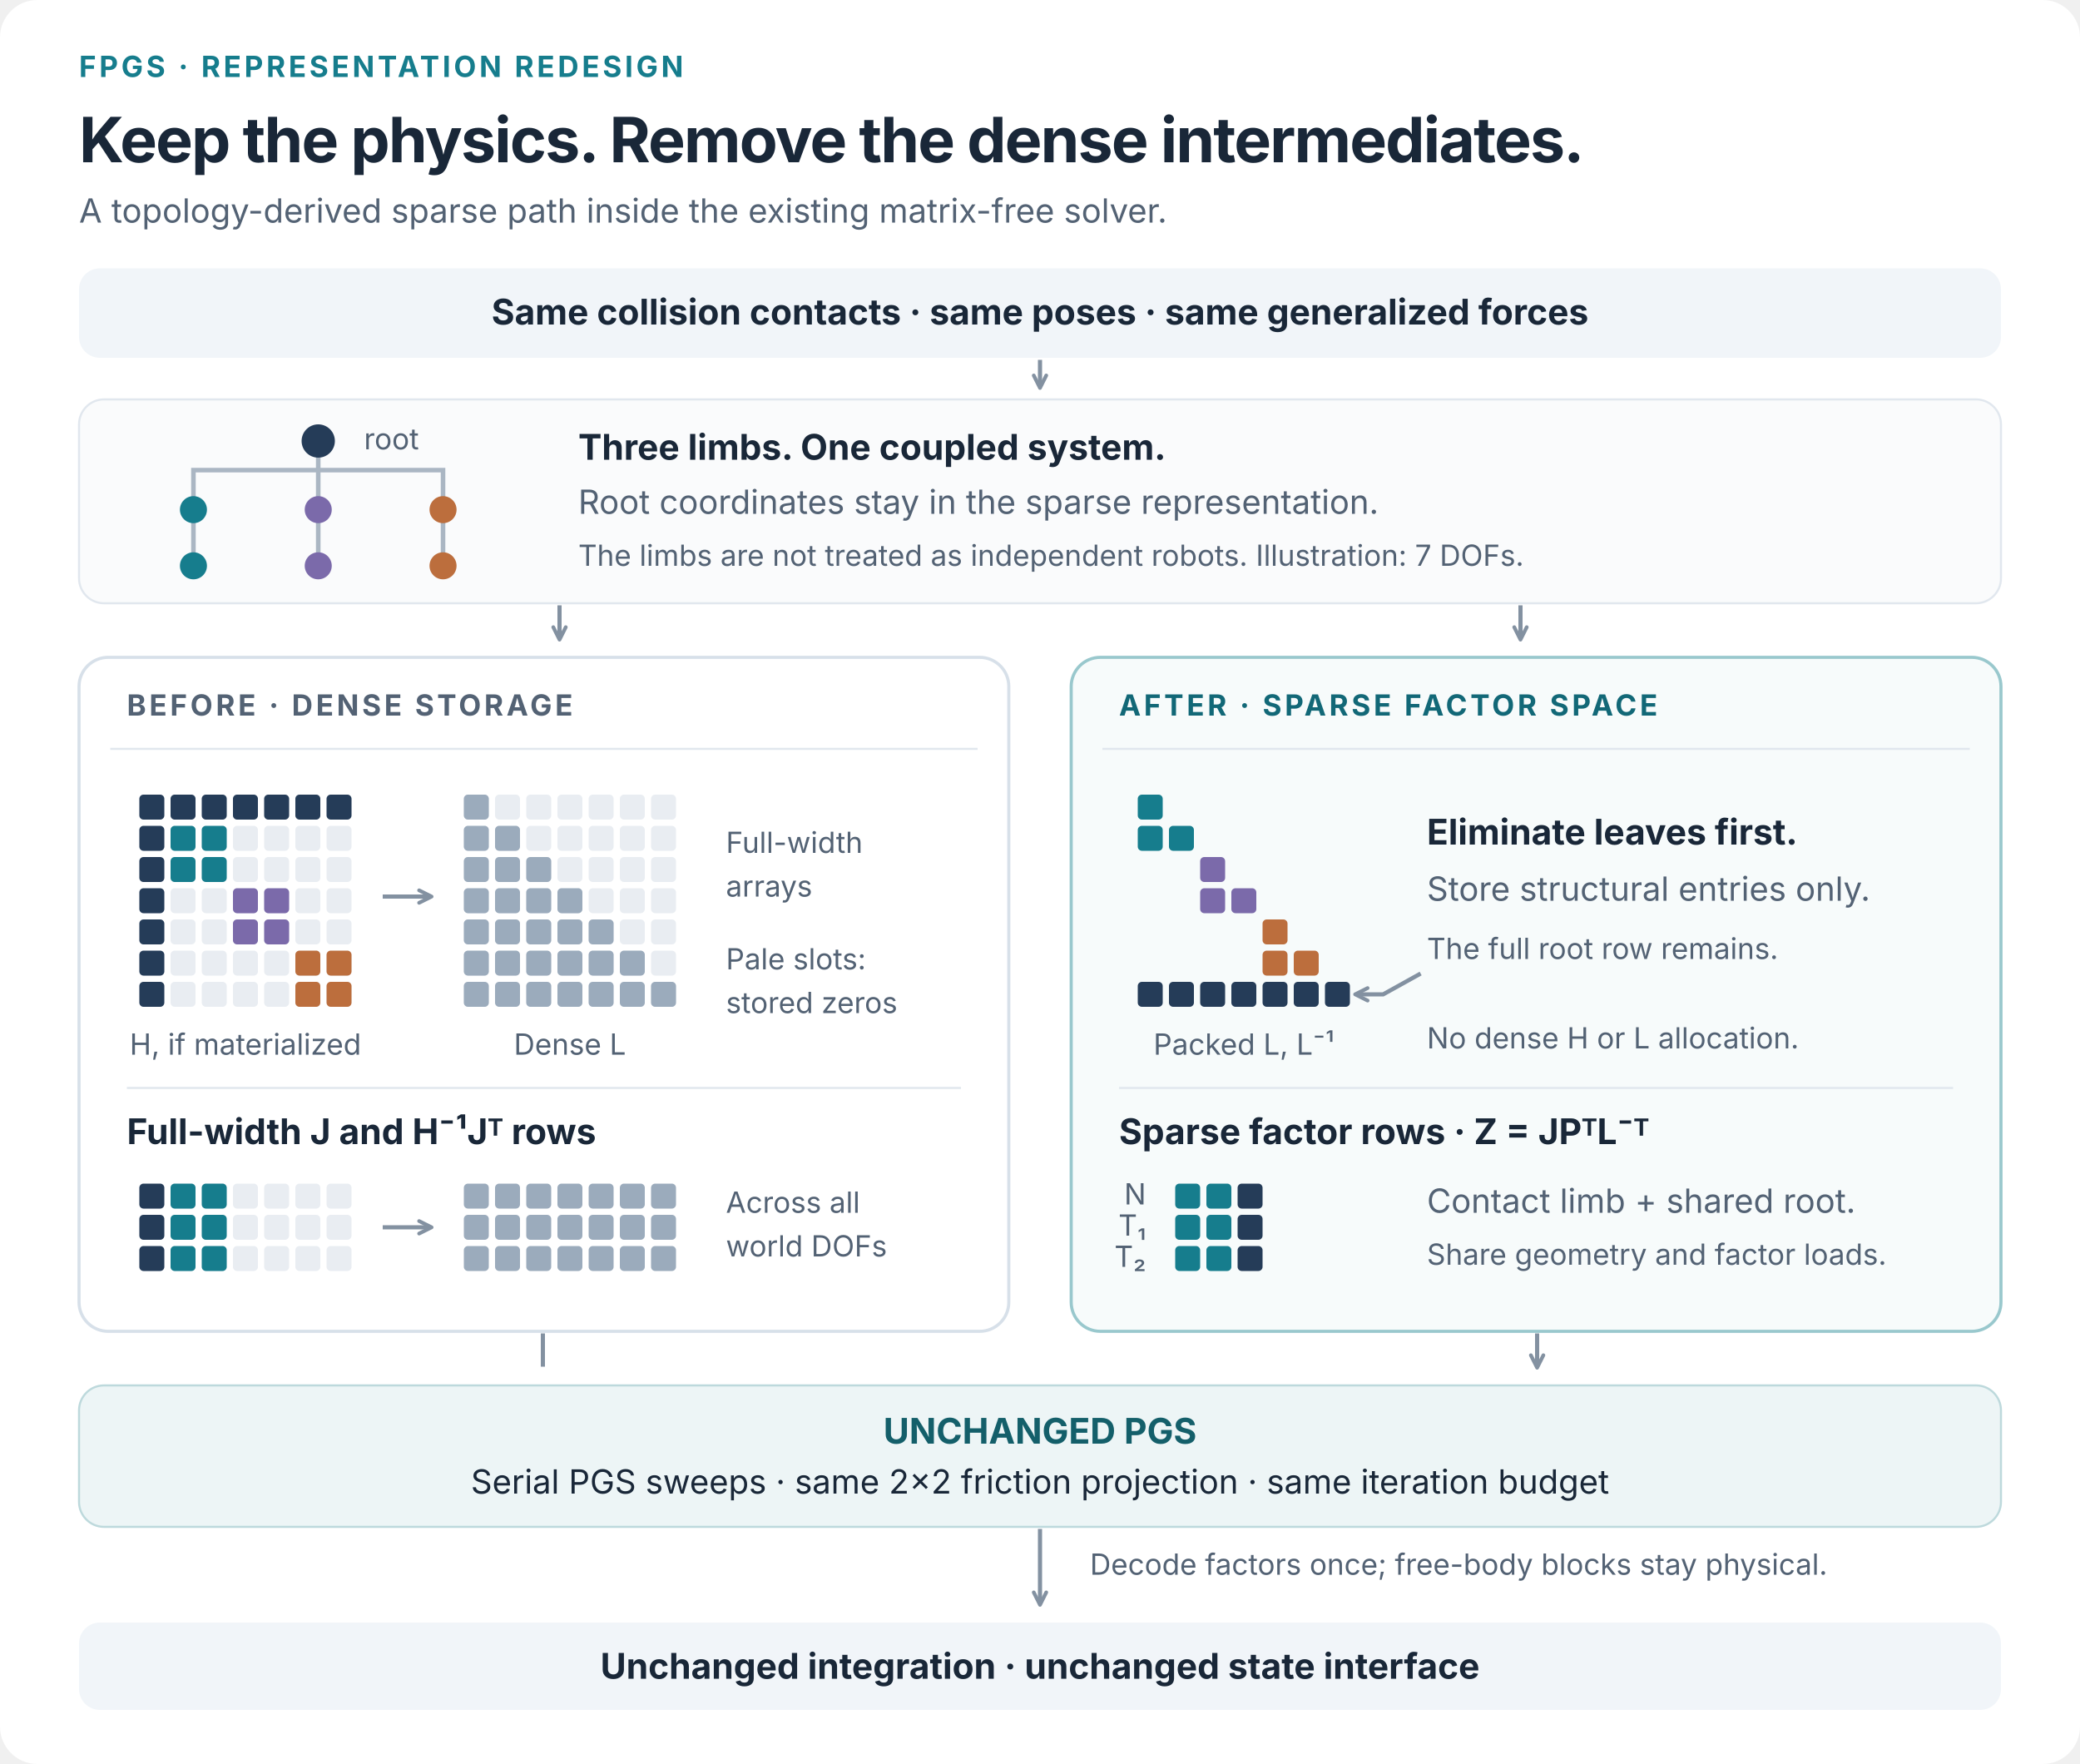
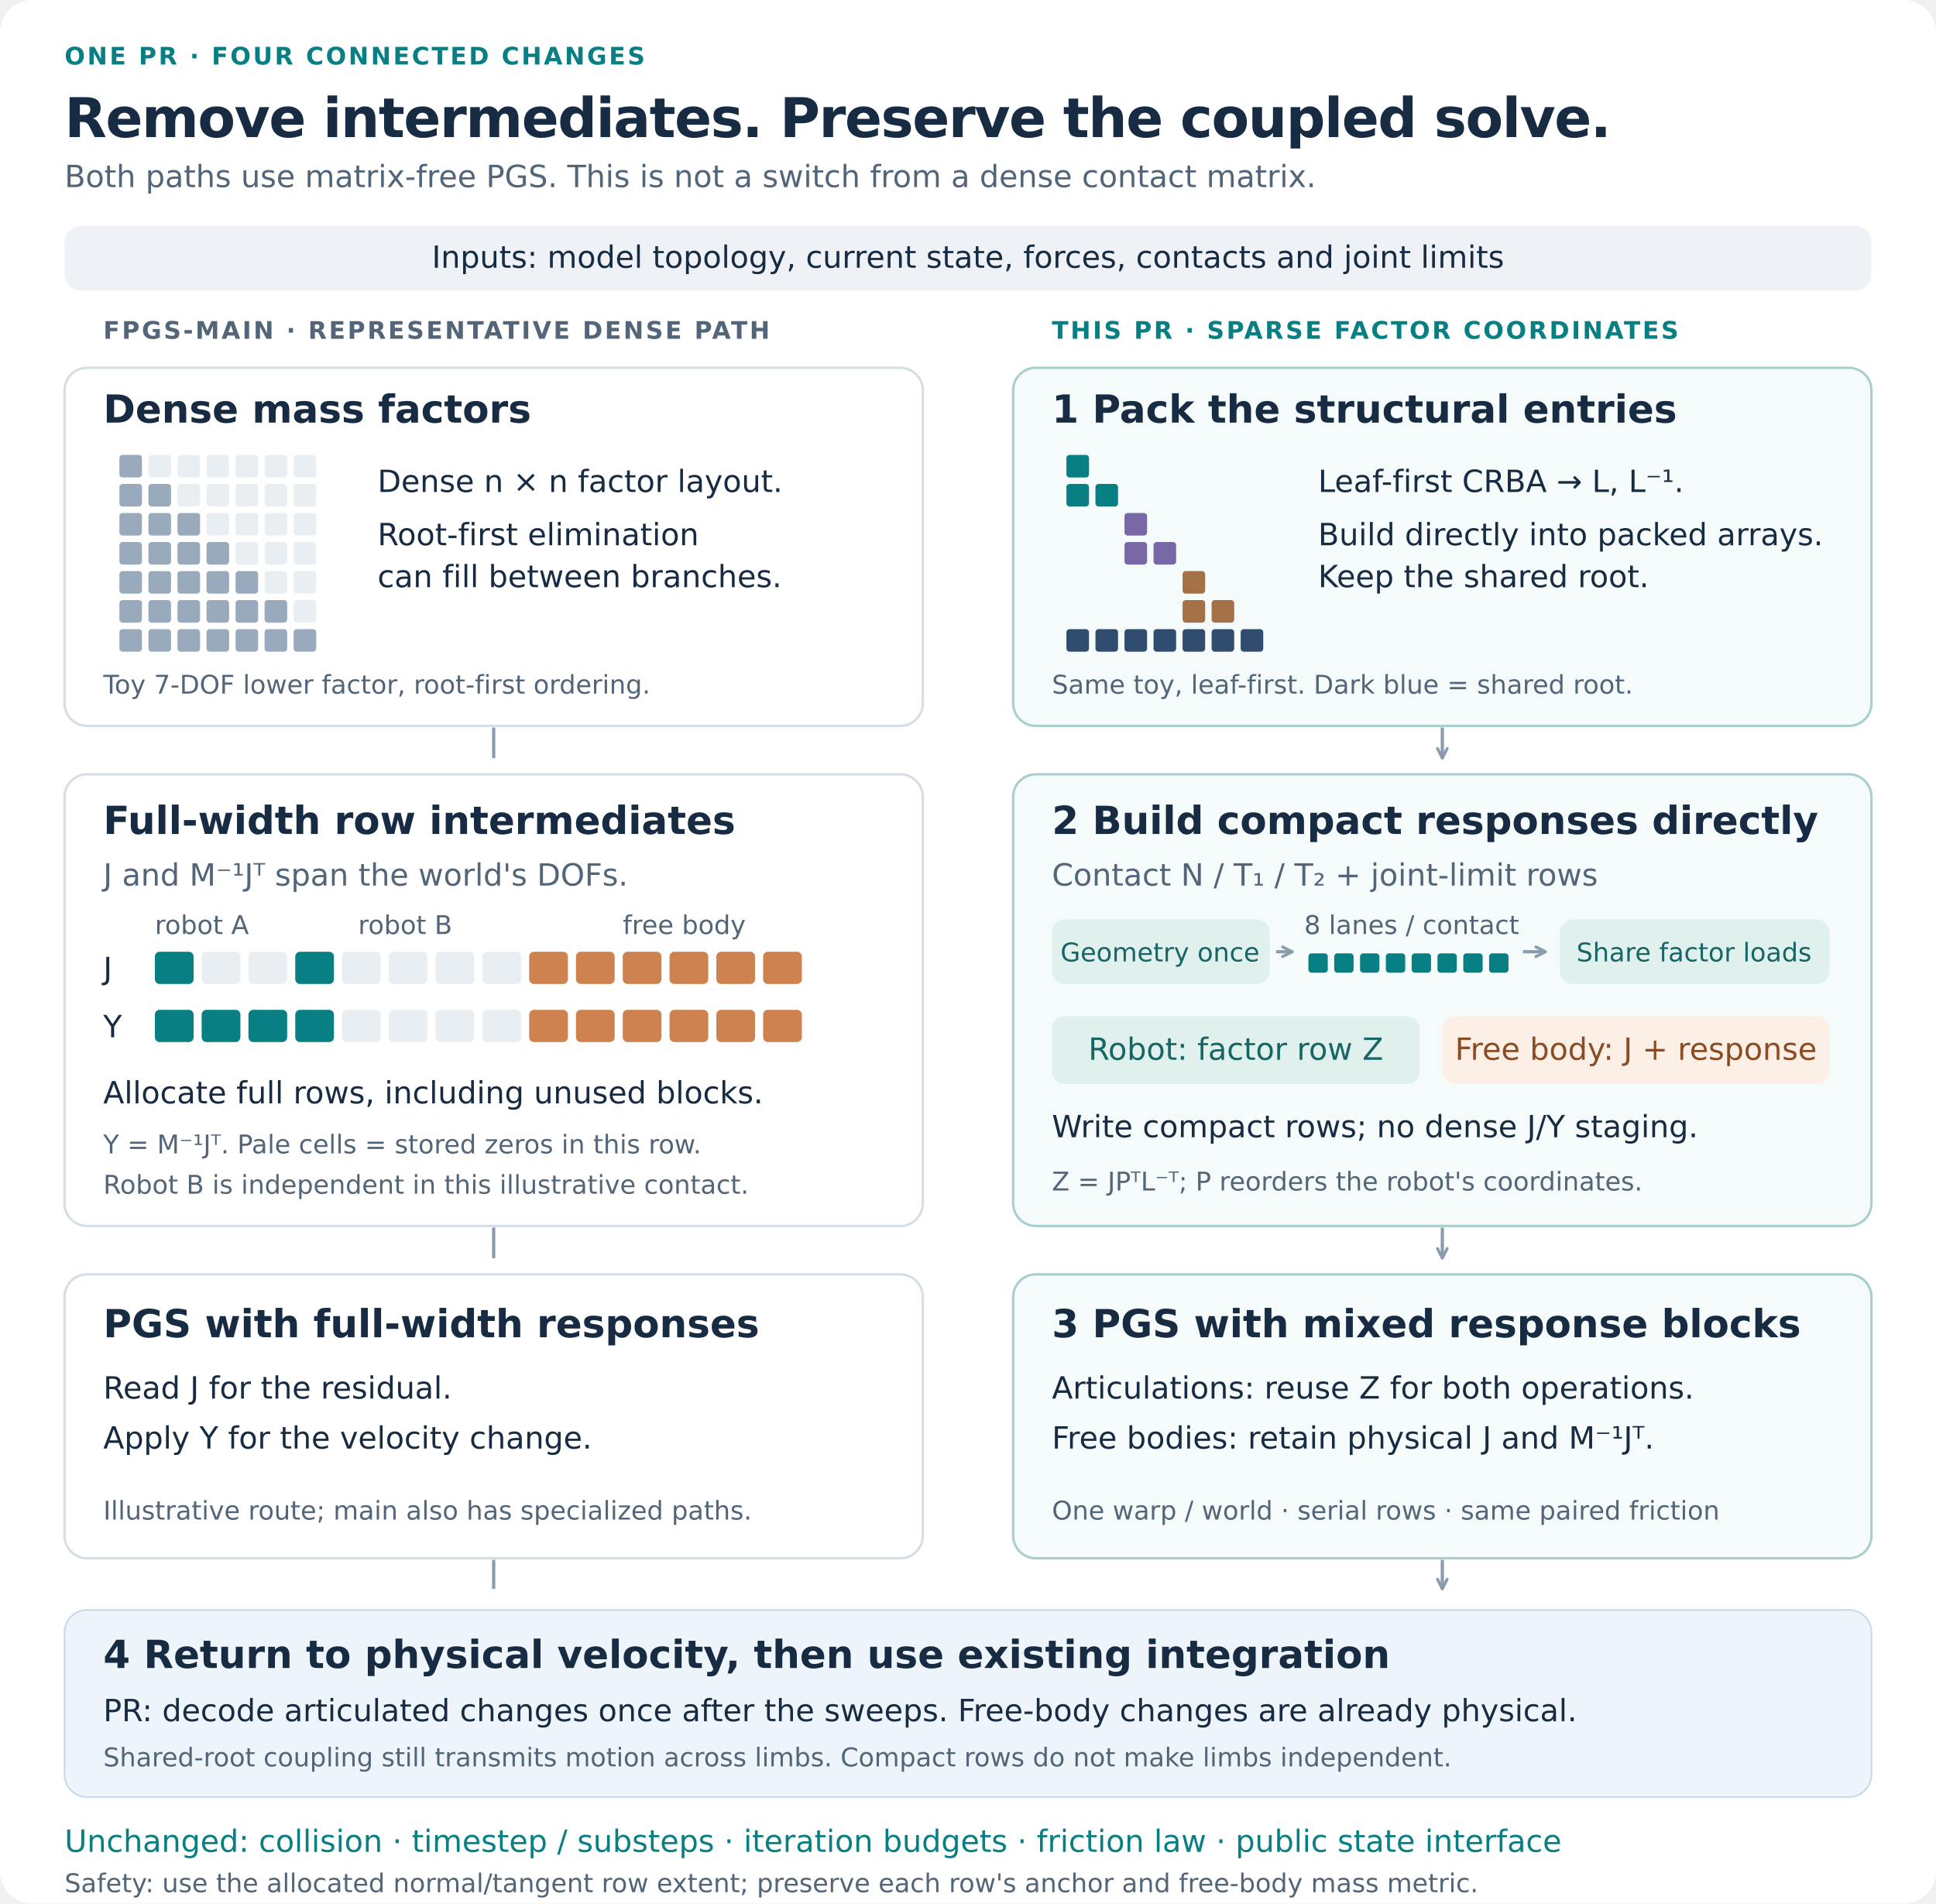
- <svg xmlns="http://www.w3.org/2000/svg" xmlns:xlink="http://www.w3.org/1999/xlink" width="1000" height="848" viewBox="0 0 1000 848" role="img" aria-labelledby="title desc">
+ <svg xmlns="http://www.w3.org/2000/svg" width="1200" height="1180" viewBox="0 0 1200 1180" role="img" aria-labelledby="title desc">
  <defs>
    <style>
-       text { font-family: Inter, "Segoe UI", Arial, sans-serif; fill: #192738; }
-       .eyebrow { font-size: 14px; font-weight: 700; letter-spacing: 1.5px; }
-       .heading { font-size: 30px; font-weight: 700; letter-spacing: -.7px; }
-       .label { font-size: 17px; font-weight: 650; }
-       .body { font-size: 16px; }
-       .small { font-size: 14px; fill: #536274; }
-       .muted { fill: #536274; }
+       text { font-family: "DejaVu Sans", sans-serif; fill: #172b42; }
+       .title { font-size: 34px; font-weight: 700; letter-spacing: -.7px; }
+       .head { font-size: 24px; font-weight: 700; }
+       .body { font-size: 19px; }
+       .small { font-size: 16px; fill: #526579; }
+       .eyebrow { font-size: 15px; font-weight: 700; letter-spacing: 1.3px; }
+       .teal { fill: #087f83; }
+       .muted { fill: #526579; }
      .center { text-anchor: middle; }
-       .root { fill: #253c58; }
-       .limb-a { fill: #167d8d; }
-       .limb-b { fill: #7b6aaa; }
-       .limb-c { fill: #bc6e3d; }
-       .empty { fill: #e9edf2; }
-       .dense { fill: #9babbc; }
-       .flow { fill: none; stroke: #8391a1; stroke-width: 2; marker-end: url(#arrow); }
+       .arrow { fill: none; stroke: #8a9bad; stroke-width: 2; marker-end: url(#arrow); }
+       .panel { fill: #fff; stroke: #d5dee7; stroke-width: 1.5; }
+       .new { fill: #f5fbfa; stroke: #a8cfcc; stroke-width: 1.5; }
    </style>
-     <marker id="arrow" markerWidth="8" markerHeight="8" refX="6.5" refY="4" orient="auto" markerUnits="userSpaceOnUse">
-       <path d="M1 1 L7 4 L1 7" fill="none" stroke="#8391a1" stroke-width="1.8" stroke-linecap="round" stroke-linejoin="round" />
+     <marker id="arrow" markerWidth="8" markerHeight="8" refX="7" refY="4" orient="auto" markerUnits="userSpaceOnUse">
+       <path d="M1 1 L7 4 L1 7" fill="none" stroke="#8a9bad" stroke-width="1.8" stroke-linecap="round" stroke-linejoin="round" />
    </marker>
-     <rect id="cell" width="12" height="12" rx="2" />
-     <g id="row-7">
-       <use xlink:href="#cell" />
-       <use xlink:href="#cell" x="15" />
-       <use xlink:href="#cell" x="30" />
-       <use xlink:href="#cell" x="45" />
-       <use xlink:href="#cell" x="60" />
-       <use xlink:href="#cell" x="75" />
-       <use xlink:href="#cell" x="90" />
-     </g>
-     <g id="grid-7">
-       <use xlink:href="#row-7" />
-       <use xlink:href="#row-7" y="15" />
-       <use xlink:href="#row-7" y="30" />
-       <use xlink:href="#row-7" y="45" />
-       <use xlink:href="#row-7" y="60" />
-       <use xlink:href="#row-7" y="75" />
-       <use xlink:href="#row-7" y="90" />
-     </g>
-     <g id="block-2">
-       <use xlink:href="#cell" />
-       <use xlink:href="#cell" x="15" />
-       <use xlink:href="#cell" y="15" />
-       <use xlink:href="#cell" x="15" y="15" />
-     </g>
-     <g id="lower-2">
-       <use xlink:href="#cell" />
-       <use xlink:href="#cell" y="15" />
-       <use xlink:href="#cell" x="15" y="15" />
-     </g>
-     <clipPath id="lower-7">
-       <path d="M0 0 H12 V15 H27 V30 H42 V45 H57 V60 H72 V75 H87 V90 H102 V102 H0 Z" />
-     </clipPath>
-     <g id="three-sparse-rows">
-       <g class="limb-a">
-         <use xlink:href="#cell" />
-         <use xlink:href="#cell" x="15" />
-       </g>
-       <use xlink:href="#cell" x="30" class="root" />
-       <g transform="translate(0 15)">
-         <g class="limb-a">
-           <use xlink:href="#cell" />
-           <use xlink:href="#cell" x="15" />
-         </g>
-         <use xlink:href="#cell" x="30" class="root" />
-       </g>
-       <g transform="translate(0 30)">
-         <g class="limb-a">
-           <use xlink:href="#cell" />
-           <use xlink:href="#cell" x="15" />
-         </g>
-         <use xlink:href="#cell" x="30" class="root" />
-       </g>
-     </g>
  </defs>
-   <rect width="1000" height="848" rx="18" fill="#ffffff" />
-   <text x="38" y="37" class="eyebrow" style="fill:#167d8d">FPGS · REPRESENTATION REDESIGN</text>
-   <text x="38" y="78" class="heading">Keep the physics. Remove the dense intermediates.</text>
-   <text x="38" y="107" class="body muted">A topology-derived sparse path inside the existing matrix-free solver.</text>
-   <rect x="38" y="129" width="924" height="43" rx="10" fill="#f1f5f9" />
-   <text x="500" y="156" class="label center">Same collision contacts · same poses · same generalized forces</text>
-   <path d="M500 173 V186" class="flow" />
-   <rect x="38" y="192" width="924" height="98" rx="12" fill="#fafbfc" stroke="#e1e7ee" />
-   <g stroke="#aab6c3" stroke-width="2.2" fill="none" stroke-linecap="round">
-     <path d="M153 212 V226 H93 V241 M153 226 V241 M153 226 H213 V241" />
-     <path d="M93 249 V271 M153 249 V271 M213 249 V271" />
-   </g>
-   <circle cx="153" cy="212" r="8" class="root" />
-   <g class="limb-a">
-     <circle cx="93" cy="245" r="6.5" />
-     <circle cx="93" cy="272" r="6.5" />
-   </g>
-   <g class="limb-b">
-     <circle cx="153" cy="245" r="6.5" />
-     <circle cx="153" cy="272" r="6.5" />
-   </g>
-   <g class="limb-c">
-     <circle cx="213" cy="245" r="6.5" />
-     <circle cx="213" cy="272" r="6.5" />
-   </g>
-   <text x="175" y="216" class="small">root</text>
-   <text x="278" y="221" class="label">Three limbs. One coupled system.</text>
-   <text x="278" y="247" class="body muted">Root coordinates stay in the sparse representation.</text>
-   <text x="278" y="272" class="small">The limbs are not treated as independent robots. Illustration: 7 DOFs.</text>
-   <path d="M269 291 V307" class="flow" />
-   <path d="M731 291 V307" class="flow" />
-   <rect x="38" y="316" width="447" height="324" rx="14" fill="#ffffff" stroke="#d7e0e9" stroke-width="1.5" />
-   <rect x="515" y="316" width="447" height="324" rx="14" fill="#f7fbfb" stroke="#99c8cd" stroke-width="1.5" />
-   <path d="M53 360 H470 M530 360 H947" stroke="#e1e7ee" />
-   <text x="61" y="344" class="eyebrow muted">BEFORE · DENSE STORAGE</text>
-   <text x="538" y="344" class="eyebrow" style="fill:#126877">AFTER · SPARSE FACTOR SPACE</text>
-   <g transform="translate(67 382)">
-     <use xlink:href="#grid-7" class="empty" />
-     <use xlink:href="#row-7" class="root" />
-     <g class="root">
-       <use xlink:href="#cell" y="15" />
-       <use xlink:href="#cell" y="30" />
-       <use xlink:href="#cell" y="45" />
-       <use xlink:href="#cell" y="60" />
-       <use xlink:href="#cell" y="75" />
-       <use xlink:href="#cell" y="90" />
-     </g>
-     <use xlink:href="#block-2" x="15" y="15" class="limb-a" />
-     <use xlink:href="#block-2" x="45" y="45" class="limb-b" />
-     <use xlink:href="#block-2" x="75" y="75" class="limb-c" />
-   </g>
-   <path d="M184 431 H207" class="flow" />
-   <g transform="translate(223 382)">
-     <use xlink:href="#grid-7" class="empty" />
-     <use xlink:href="#grid-7" class="dense" clip-path="url(#lower-7)" />
-   </g>
-   <text x="118" y="507" class="small center">H, if materialized</text>
-   <text x="274" y="507" class="small center">Dense L</text>
-   <text x="349" y="410" class="small">Full-width</text>
-   <text x="349" y="431" class="small">arrays</text>
-   <text x="349" y="466" class="small">Pale slots:</text>
-   <text x="349" y="487" class="small">stored zeros</text>
-   <g transform="translate(547 382)">
-     <use xlink:href="#lower-2" class="limb-a" />
-     <use xlink:href="#lower-2" x="30" y="30" class="limb-b" />
-     <use xlink:href="#lower-2" x="60" y="60" class="limb-c" />
-     <use xlink:href="#row-7" y="90" class="root" />
-   </g>
-   <text x="598" y="507" class="small center">Packed L, L⁻¹</text>
-   <text x="686" y="406" class="label">Eliminate leaves first.</text>
-   <text x="686" y="433" class="body muted">Store structural entries only.</text>
-   <text x="686" y="461" class="small">The full root row remains.</text>
-   <path d="M683 468 L665 478 H652" class="flow" />
-   <text x="686" y="504" class="small">No dense H or L allocation.</text>
-   <path d="M61 523 H462 M538 523 H939" stroke="#e1e7ee" />
-   <text x="61" y="550" class="label">Full-width J and H⁻¹Jᵀ rows</text>
-   <g transform="translate(67 569)">
-     <use xlink:href="#row-7" class="empty" />
-     <use xlink:href="#row-7" y="15" class="empty" />
-     <use xlink:href="#row-7" y="30" class="empty" />
-     <g class="root">
-       <use xlink:href="#cell" />
-       <use xlink:href="#cell" y="15" />
-       <use xlink:href="#cell" y="30" />
-     </g>
-     <g class="limb-a">
-       <use xlink:href="#block-2" x="15" />
-       <use xlink:href="#cell" x="15" y="30" />
-       <use xlink:href="#cell" x="30" y="30" />
-     </g>
-   </g>
-   <path d="M184 590 H207" class="flow" />
-   <g transform="translate(223 569)" class="dense">
-     <use xlink:href="#row-7" />
-     <use xlink:href="#row-7" y="15" />
-     <use xlink:href="#row-7" y="30" />
-   </g>
-   <text x="349" y="583" class="small">Across all</text>
-   <text x="349" y="604" class="small">world DOFs</text>
-   <text x="538" y="550" class="label">Sparse factor rows · Z = JPᵀL⁻ᵀ</text>
-   <text x="551" y="579" class="small" text-anchor="end">N</text>
-   <text x="551" y="594" class="small" text-anchor="end">T₁</text>
-   <text x="551" y="609" class="small" text-anchor="end">T₂</text>
-   <use xlink:href="#three-sparse-rows" x="565" y="569" />
-   <text x="686" y="583" class="body muted">Contact limb + shared root.</text>
-   <text x="686" y="608" class="small">Share geometry and factor loads.</text>
-   <path d="M261 641 V657 M739 641 V657" class="flow" />
-   <rect x="38" y="666" width="924" height="68" rx="12" fill="#edf5f6" stroke="#bdd9dc" />
-   <text x="500" y="694" class="label center" style="fill:#145f6a">UNCHANGED PGS</text>
-   <text x="500" y="718" class="body center">Serial PGS sweeps · same 2×2 friction projection · same iteration budget</text>
-   <path d="M500 735 V771" class="flow" />
-   <text x="524" y="757" class="small">Decode factors once; free-body blocks stay physical.</text>
-   <rect x="38" y="780" width="924" height="42" rx="10" fill="#f1f5f9" />
-   <text x="500" y="807" class="label center">Unchanged integration · unchanged state interface</text>
+   <rect width="1200" height="1180" rx="20" fill="#fff" />
+   <text x="40" y="40" class="eyebrow teal">ONE PR · FOUR CONNECTED CHANGES</text>
+   <text x="40" y="85" class="title">Remove intermediates. Preserve the coupled solve.</text>
+   <text x="40" y="116" class="body muted">Both paths use matrix-free PGS. This is not a switch from a dense contact matrix.</text>
+   <rect x="40" y="140" width="1120" height="40" rx="10" fill="#eef2f6" />
+   <text x="600" y="166" class="body center">Inputs: model topology, current state, forces, contacts and joint limits</text>
+   <text x="64" y="210" class="eyebrow muted">FPGS-MAIN · REPRESENTATIVE DENSE PATH</text>
+   <text x="652" y="210" class="eyebrow teal">THIS PR · SPARSE FACTOR COORDINATES</text>
+   <rect x="40" y="228" width="532" height="222" rx="14" class="panel" />
+   <rect x="628" y="228" width="532" height="222" rx="14" class="new" />
+   <text x="64" y="262" class="head">Dense mass factors</text>
+   <text x="652" y="262" class="head">1  Pack the structural entries</text>
+   <rect x="74" y="282" width="14" height="14" rx="2" fill="#98aabc" />
+   <rect x="92" y="282" width="14" height="14" rx="2" fill="#e9eef3" />
+   <rect x="110" y="282" width="14" height="14" rx="2" fill="#e9eef3" />
+   <rect x="128" y="282" width="14" height="14" rx="2" fill="#e9eef3" />
+   <rect x="146" y="282" width="14" height="14" rx="2" fill="#e9eef3" />
+   <rect x="164" y="282" width="14" height="14" rx="2" fill="#e9eef3" />
+   <rect x="182" y="282" width="14" height="14" rx="2" fill="#e9eef3" />
+   <rect x="74" y="300" width="14" height="14" rx="2" fill="#98aabc" />
+   <rect x="92" y="300" width="14" height="14" rx="2" fill="#98aabc" />
+   <rect x="110" y="300" width="14" height="14" rx="2" fill="#e9eef3" />
+   <rect x="128" y="300" width="14" height="14" rx="2" fill="#e9eef3" />
+   <rect x="146" y="300" width="14" height="14" rx="2" fill="#e9eef3" />
+   <rect x="164" y="300" width="14" height="14" rx="2" fill="#e9eef3" />
+   <rect x="182" y="300" width="14" height="14" rx="2" fill="#e9eef3" />
+   <rect x="74" y="318" width="14" height="14" rx="2" fill="#98aabc" />
+   <rect x="92" y="318" width="14" height="14" rx="2" fill="#98aabc" />
+   <rect x="110" y="318" width="14" height="14" rx="2" fill="#98aabc" />
+   <rect x="128" y="318" width="14" height="14" rx="2" fill="#e9eef3" />
+   <rect x="146" y="318" width="14" height="14" rx="2" fill="#e9eef3" />
+   <rect x="164" y="318" width="14" height="14" rx="2" fill="#e9eef3" />
+   <rect x="182" y="318" width="14" height="14" rx="2" fill="#e9eef3" />
+   <rect x="74" y="336" width="14" height="14" rx="2" fill="#98aabc" />
+   <rect x="92" y="336" width="14" height="14" rx="2" fill="#98aabc" />
+   <rect x="110" y="336" width="14" height="14" rx="2" fill="#98aabc" />
+   <rect x="128" y="336" width="14" height="14" rx="2" fill="#98aabc" />
+   <rect x="146" y="336" width="14" height="14" rx="2" fill="#e9eef3" />
+   <rect x="164" y="336" width="14" height="14" rx="2" fill="#e9eef3" />
+   <rect x="182" y="336" width="14" height="14" rx="2" fill="#e9eef3" />
+   <rect x="74" y="354" width="14" height="14" rx="2" fill="#98aabc" />
+   <rect x="92" y="354" width="14" height="14" rx="2" fill="#98aabc" />
+   <rect x="110" y="354" width="14" height="14" rx="2" fill="#98aabc" />
+   <rect x="128" y="354" width="14" height="14" rx="2" fill="#98aabc" />
+   <rect x="146" y="354" width="14" height="14" rx="2" fill="#98aabc" />
+   <rect x="164" y="354" width="14" height="14" rx="2" fill="#e9eef3" />
+   <rect x="182" y="354" width="14" height="14" rx="2" fill="#e9eef3" />
+   <rect x="74" y="372" width="14" height="14" rx="2" fill="#98aabc" />
+   <rect x="92" y="372" width="14" height="14" rx="2" fill="#98aabc" />
+   <rect x="110" y="372" width="14" height="14" rx="2" fill="#98aabc" />
+   <rect x="128" y="372" width="14" height="14" rx="2" fill="#98aabc" />
+   <rect x="146" y="372" width="14" height="14" rx="2" fill="#98aabc" />
+   <rect x="164" y="372" width="14" height="14" rx="2" fill="#98aabc" />
+   <rect x="182" y="372" width="14" height="14" rx="2" fill="#e9eef3" />
+   <rect x="74" y="390" width="14" height="14" rx="2" fill="#98aabc" />
+   <rect x="92" y="390" width="14" height="14" rx="2" fill="#98aabc" />
+   <rect x="110" y="390" width="14" height="14" rx="2" fill="#98aabc" />
+   <rect x="128" y="390" width="14" height="14" rx="2" fill="#98aabc" />
+   <rect x="146" y="390" width="14" height="14" rx="2" fill="#98aabc" />
+   <rect x="164" y="390" width="14" height="14" rx="2" fill="#98aabc" />
+   <rect x="182" y="390" width="14" height="14" rx="2" fill="#98aabc" />
+   <rect x="661" y="282" width="14" height="14" rx="2" fill="#087f83" />
+   <rect x="679" y="282" width="14" height="14" rx="2" fill="none" />
+   <rect x="697" y="282" width="14" height="14" rx="2" fill="none" />
+   <rect x="715" y="282" width="14" height="14" rx="2" fill="none" />
+   <rect x="733" y="282" width="14" height="14" rx="2" fill="none" />
+   <rect x="751" y="282" width="14" height="14" rx="2" fill="none" />
+   <rect x="769" y="282" width="14" height="14" rx="2" fill="none" />
+   <rect x="661" y="300" width="14" height="14" rx="2" fill="#087f83" />
+   <rect x="679" y="300" width="14" height="14" rx="2" fill="#087f83" />
+   <rect x="697" y="300" width="14" height="14" rx="2" fill="none" />
+   <rect x="715" y="300" width="14" height="14" rx="2" fill="none" />
+   <rect x="733" y="300" width="14" height="14" rx="2" fill="none" />
+   <rect x="751" y="300" width="14" height="14" rx="2" fill="none" />
+   <rect x="769" y="300" width="14" height="14" rx="2" fill="none" />
+   <rect x="661" y="318" width="14" height="14" rx="2" fill="none" />
+   <rect x="679" y="318" width="14" height="14" rx="2" fill="none" />
+   <rect x="697" y="318" width="14" height="14" rx="2" fill="#7868a6" />
+   <rect x="715" y="318" width="14" height="14" rx="2" fill="none" />
+   <rect x="733" y="318" width="14" height="14" rx="2" fill="none" />
+   <rect x="751" y="318" width="14" height="14" rx="2" fill="none" />
+   <rect x="769" y="318" width="14" height="14" rx="2" fill="none" />
+   <rect x="661" y="336" width="14" height="14" rx="2" fill="none" />
+   <rect x="679" y="336" width="14" height="14" rx="2" fill="none" />
+   <rect x="697" y="336" width="14" height="14" rx="2" fill="#7868a6" />
+   <rect x="715" y="336" width="14" height="14" rx="2" fill="#7868a6" />
+   <rect x="733" y="336" width="14" height="14" rx="2" fill="none" />
+   <rect x="751" y="336" width="14" height="14" rx="2" fill="none" />
+   <rect x="769" y="336" width="14" height="14" rx="2" fill="none" />
+   <rect x="661" y="354" width="14" height="14" rx="2" fill="none" />
+   <rect x="679" y="354" width="14" height="14" rx="2" fill="none" />
+   <rect x="697" y="354" width="14" height="14" rx="2" fill="none" />
+   <rect x="715" y="354" width="14" height="14" rx="2" fill="none" />
+   <rect x="733" y="354" width="14" height="14" rx="2" fill="#a47046" />
+   <rect x="751" y="354" width="14" height="14" rx="2" fill="none" />
+   <rect x="769" y="354" width="14" height="14" rx="2" fill="none" />
+   <rect x="661" y="372" width="14" height="14" rx="2" fill="none" />
+   <rect x="679" y="372" width="14" height="14" rx="2" fill="none" />
+   <rect x="697" y="372" width="14" height="14" rx="2" fill="none" />
+   <rect x="715" y="372" width="14" height="14" rx="2" fill="none" />
+   <rect x="733" y="372" width="14" height="14" rx="2" fill="#a47046" />
+   <rect x="751" y="372" width="14" height="14" rx="2" fill="#a47046" />
+   <rect x="769" y="372" width="14" height="14" rx="2" fill="none" />
+   <rect x="661" y="390" width="14" height="14" rx="2" fill="#304d70" />
+   <rect x="679" y="390" width="14" height="14" rx="2" fill="#304d70" />
+   <rect x="697" y="390" width="14" height="14" rx="2" fill="#304d70" />
+   <rect x="715" y="390" width="14" height="14" rx="2" fill="#304d70" />
+   <rect x="733" y="390" width="14" height="14" rx="2" fill="#304d70" />
+   <rect x="751" y="390" width="14" height="14" rx="2" fill="#304d70" />
+   <rect x="769" y="390" width="14" height="14" rx="2" fill="#304d70" />
+   <text x="234" y="305" class="body">Dense n × n factor layout.</text>
+   <text x="234" y="338" class="body">Root-first elimination</text>
+   <text x="234" y="364" class="body">can fill between branches.</text>
+   <text x="817" y="305" class="body">Leaf-first CRBA → L, L⁻¹.</text>
+   <text x="817" y="338" class="body">Build directly into packed arrays.</text>
+   <text x="817" y="364" class="body">Keep the shared root.</text>
+   <text x="64" y="430" class="small">Toy 7-DOF lower factor, root-first ordering.</text>
+   <text x="652" y="430" class="small">Same toy, leaf-first. Dark blue = shared root.</text>
+   <path d="M306 451 V470 M894 451 V470" class="arrow" />
+   <rect x="40" y="480" width="532" height="280" rx="14" class="panel" />
+   <rect x="628" y="480" width="532" height="280" rx="14" class="new" />
+   <text x="64" y="517" class="head">Full-width row intermediates</text>
+   <text x="64" y="549" class="body muted">J and M⁻¹Jᵀ span the world's DOFs.</text>
+   <text x="96" y="579" class="small">robot A</text>
+   <text x="222" y="579" class="small">robot B</text>
+   <text x="386" y="579" class="small">free body</text>
+   <text x="64" y="607" class="body">J</text>
+   <rect x="96" y="590" width="24" height="20" rx="3" fill="#087f83" opacity="1" />
+   <rect x="125" y="590" width="24" height="20" rx="3" fill="#e9eef3" opacity="1" />
+   <rect x="154" y="590" width="24" height="20" rx="3" fill="#e9eef3" opacity="1" />
+   <rect x="183" y="590" width="24" height="20" rx="3" fill="#087f83" opacity="1" />
+   <rect x="212" y="590" width="24" height="20" rx="3" fill="#e9eef3" opacity="1" />
+   <rect x="241" y="590" width="24" height="20" rx="3" fill="#e9eef3" opacity="1" />
+   <rect x="270" y="590" width="24" height="20" rx="3" fill="#e9eef3" opacity="1" />
+   <rect x="299" y="590" width="24" height="20" rx="3" fill="#e9eef3" opacity="1" />
+   <rect x="328" y="590" width="24" height="20" rx="3" fill="#c56c30" opacity=".85" />
+   <rect x="357" y="590" width="24" height="20" rx="3" fill="#c56c30" opacity=".85" />
+   <rect x="386" y="590" width="24" height="20" rx="3" fill="#c56c30" opacity=".85" />
+   <rect x="415" y="590" width="24" height="20" rx="3" fill="#c56c30" opacity=".85" />
+   <rect x="444" y="590" width="24" height="20" rx="3" fill="#c56c30" opacity=".85" />
+   <rect x="473" y="590" width="24" height="20" rx="3" fill="#c56c30" opacity=".85" />
+   <text x="64" y="643" class="body">Y</text>
+   <rect x="96" y="626" width="24" height="20" rx="3" fill="#087f83" opacity="1" />
+   <rect x="125" y="626" width="24" height="20" rx="3" fill="#087f83" opacity="1" />
+   <rect x="154" y="626" width="24" height="20" rx="3" fill="#087f83" opacity="1" />
+   <rect x="183" y="626" width="24" height="20" rx="3" fill="#087f83" opacity="1" />
+   <rect x="212" y="626" width="24" height="20" rx="3" fill="#e9eef3" opacity="1" />
+   <rect x="241" y="626" width="24" height="20" rx="3" fill="#e9eef3" opacity="1" />
+   <rect x="270" y="626" width="24" height="20" rx="3" fill="#e9eef3" opacity="1" />
+   <rect x="299" y="626" width="24" height="20" rx="3" fill="#e9eef3" opacity="1" />
+   <rect x="328" y="626" width="24" height="20" rx="3" fill="#c56c30" opacity=".85" />
+   <rect x="357" y="626" width="24" height="20" rx="3" fill="#c56c30" opacity=".85" />
+   <rect x="386" y="626" width="24" height="20" rx="3" fill="#c56c30" opacity=".85" />
+   <rect x="415" y="626" width="24" height="20" rx="3" fill="#c56c30" opacity=".85" />
+   <rect x="444" y="626" width="24" height="20" rx="3" fill="#c56c30" opacity=".85" />
+   <rect x="473" y="626" width="24" height="20" rx="3" fill="#c56c30" opacity=".85" />
+   <text x="64" y="684" class="body">Allocate full rows, including unused blocks.</text>
+   <text x="64" y="715" class="small">Y = M⁻¹Jᵀ. Pale cells = stored zeros in this row.</text>
+   <text x="64" y="740" class="small">Robot B is independent in this illustrative contact.</text>
+   <text x="652" y="517" class="head">2  Build compact responses directly</text>
+   <text x="652" y="549" class="body muted">Contact N / T₁ / T₂ + joint-limit rows</text>
+   <rect x="652" y="570" width="135" height="40" rx="8" fill="#dff0ed" />
+   <text x="719" y="596" class="small center" style="fill:#176565">Geometry once</text>
+   <path d="M791 590 H801" class="arrow" />
+   <rect x="811" y="591" width="12" height="12" rx="2" fill="#087f83" />
+   <rect x="827" y="591" width="12" height="12" rx="2" fill="#087f83" />
+   <rect x="843" y="591" width="12" height="12" rx="2" fill="#087f83" />
+   <rect x="859" y="591" width="12" height="12" rx="2" fill="#087f83" />
+   <rect x="875" y="591" width="12" height="12" rx="2" fill="#087f83" />
+   <rect x="891" y="591" width="12" height="12" rx="2" fill="#087f83" />
+   <rect x="907" y="591" width="12" height="12" rx="2" fill="#087f83" />
+   <rect x="923" y="591" width="12" height="12" rx="2" fill="#087f83" />
+   <text x="875" y="579" class="small center">8 lanes / contact</text>
+   <path d="M944 590 H958" class="arrow" />
+   <rect x="967" y="570" width="167" height="40" rx="8" fill="#dff0ed" />
+   <text x="1050" y="596" class="small center" style="fill:#176565">Share factor loads</text>
+   <rect x="652" y="630" width="228" height="42" rx="8" fill="#dff0ed" />
+   <text x="766" y="657" class="body center" style="fill:#176565">Robot: factor row Z</text>
+   <rect x="894" y="630" width="240" height="42" rx="8" fill="#fcf0e6" />
+   <text x="1014" y="657" class="body center" style="fill:#8c4c23">Free body: J + response</text>
+   <text x="652" y="705" class="body">Write compact rows; no dense J/Y staging.</text>
+   <text x="652" y="738" class="small">Z = JPᵀL⁻ᵀ; P reorders the robot's coordinates.</text>
+   <path d="M306 761 V780 M894 761 V780" class="arrow" />
+   <rect x="40" y="790" width="532" height="176" rx="14" class="panel" />
+   <rect x="628" y="790" width="532" height="176" rx="14" class="new" />
+   <text x="64" y="829" class="head">PGS with full-width responses</text>
+   <text x="64" y="867" class="body">Read J for the residual.</text>
+   <text x="64" y="898" class="body">Apply Y for the velocity change.</text>
+   <text x="64" y="942" class="small">Illustrative route; main also has specialized paths.</text>
+   <text x="652" y="829" class="head">3  PGS with mixed response blocks</text>
+   <text x="652" y="867" class="body">Articulations: reuse Z for both operations.</text>
+   <text x="652" y="898" class="body">Free bodies: retain physical J and M⁻¹Jᵀ.</text>
+   <text x="652" y="942" class="small">One warp / world · serial rows · same paired friction</text>
+   <path d="M306 967 V985 M894 967 V985" class="arrow" />
+   <rect x="40" y="998" width="1120" height="116" rx="14" fill="#edf4fa" stroke="#c7d9e9" />
+   <text x="64" y="1034" class="head">4  Return to physical velocity, then use existing integration</text>
+   <text x="64" y="1067" class="body">PR: decode articulated changes once after the sweeps. Free-body changes are already physical.</text>
+   <text x="64" y="1095" class="small">Shared-root coupling still transmits motion across limbs. Compact rows do not make limbs independent.</text>
+   <text x="40" y="1148" class="body teal">Unchanged: collision · timestep / substeps · iteration budgets · friction law · public state interface</text>
+   <text x="40" y="1173" class="small">Safety: use the allocated normal/tangent row extent; preserve each row's anchor and free-body mass metric.</text>
</svg>
